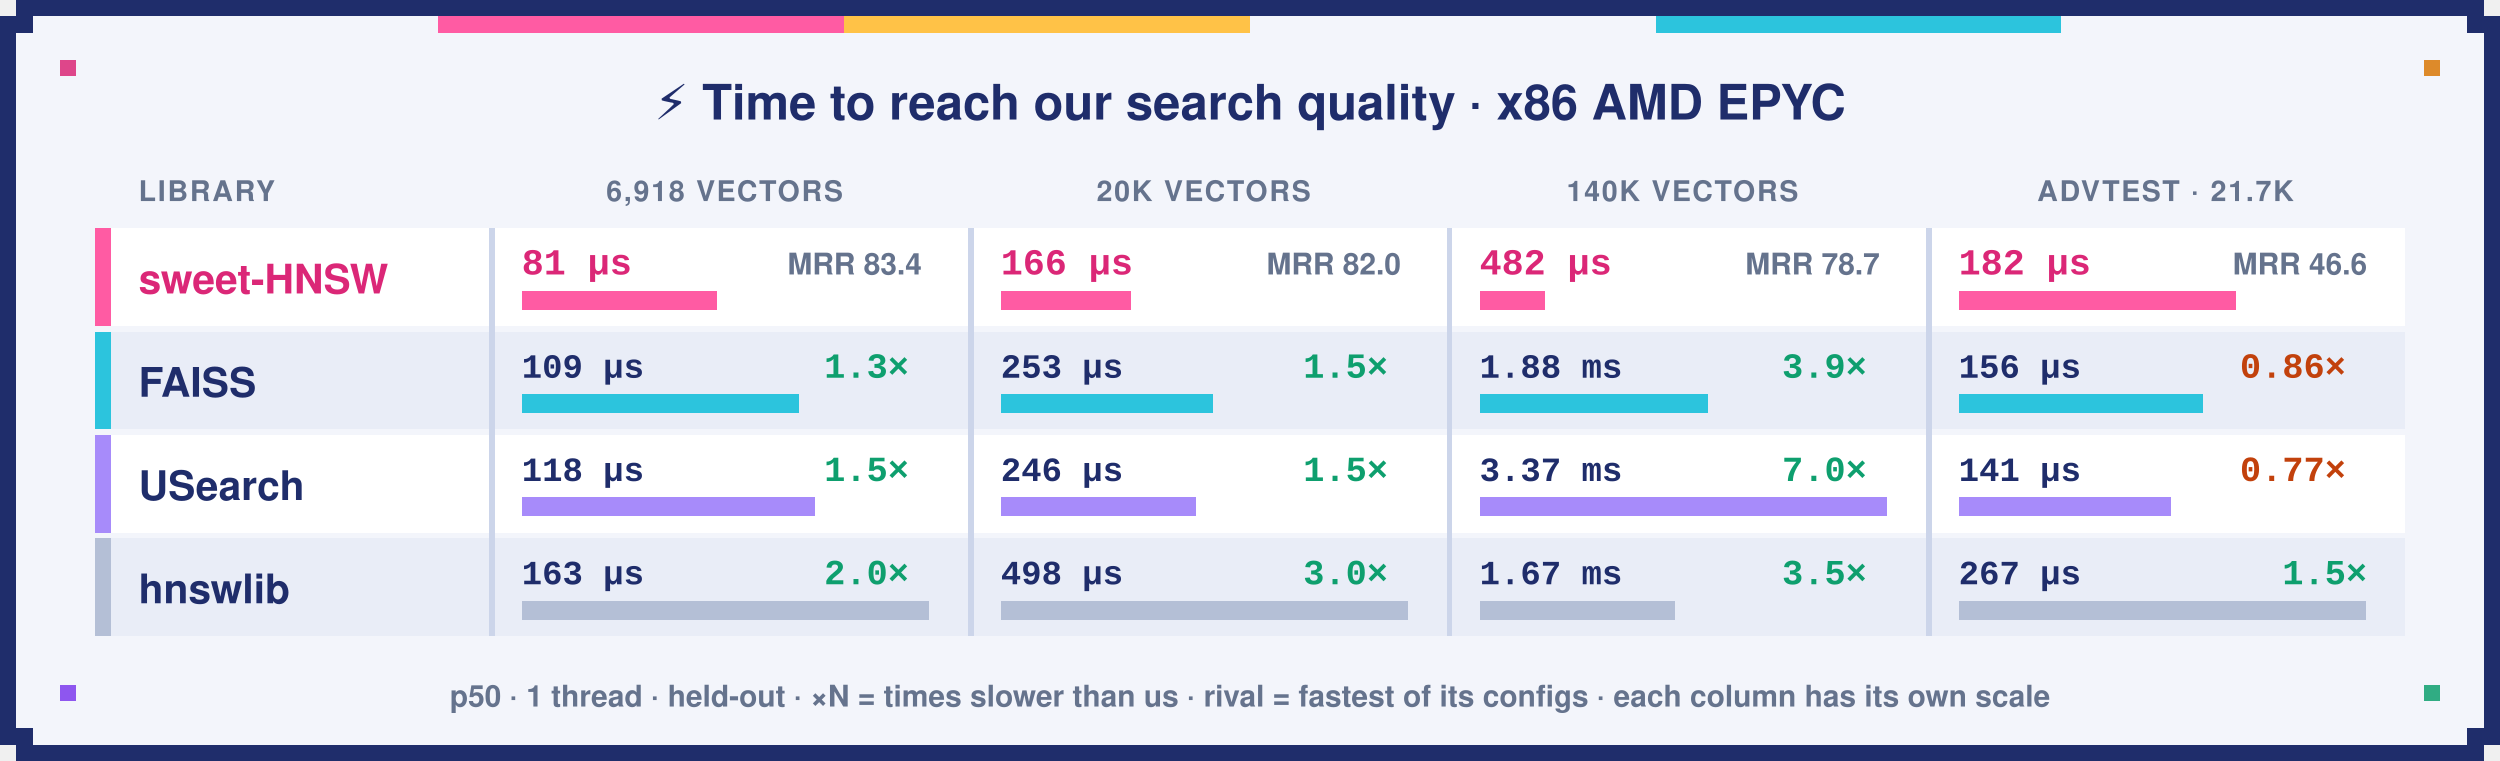
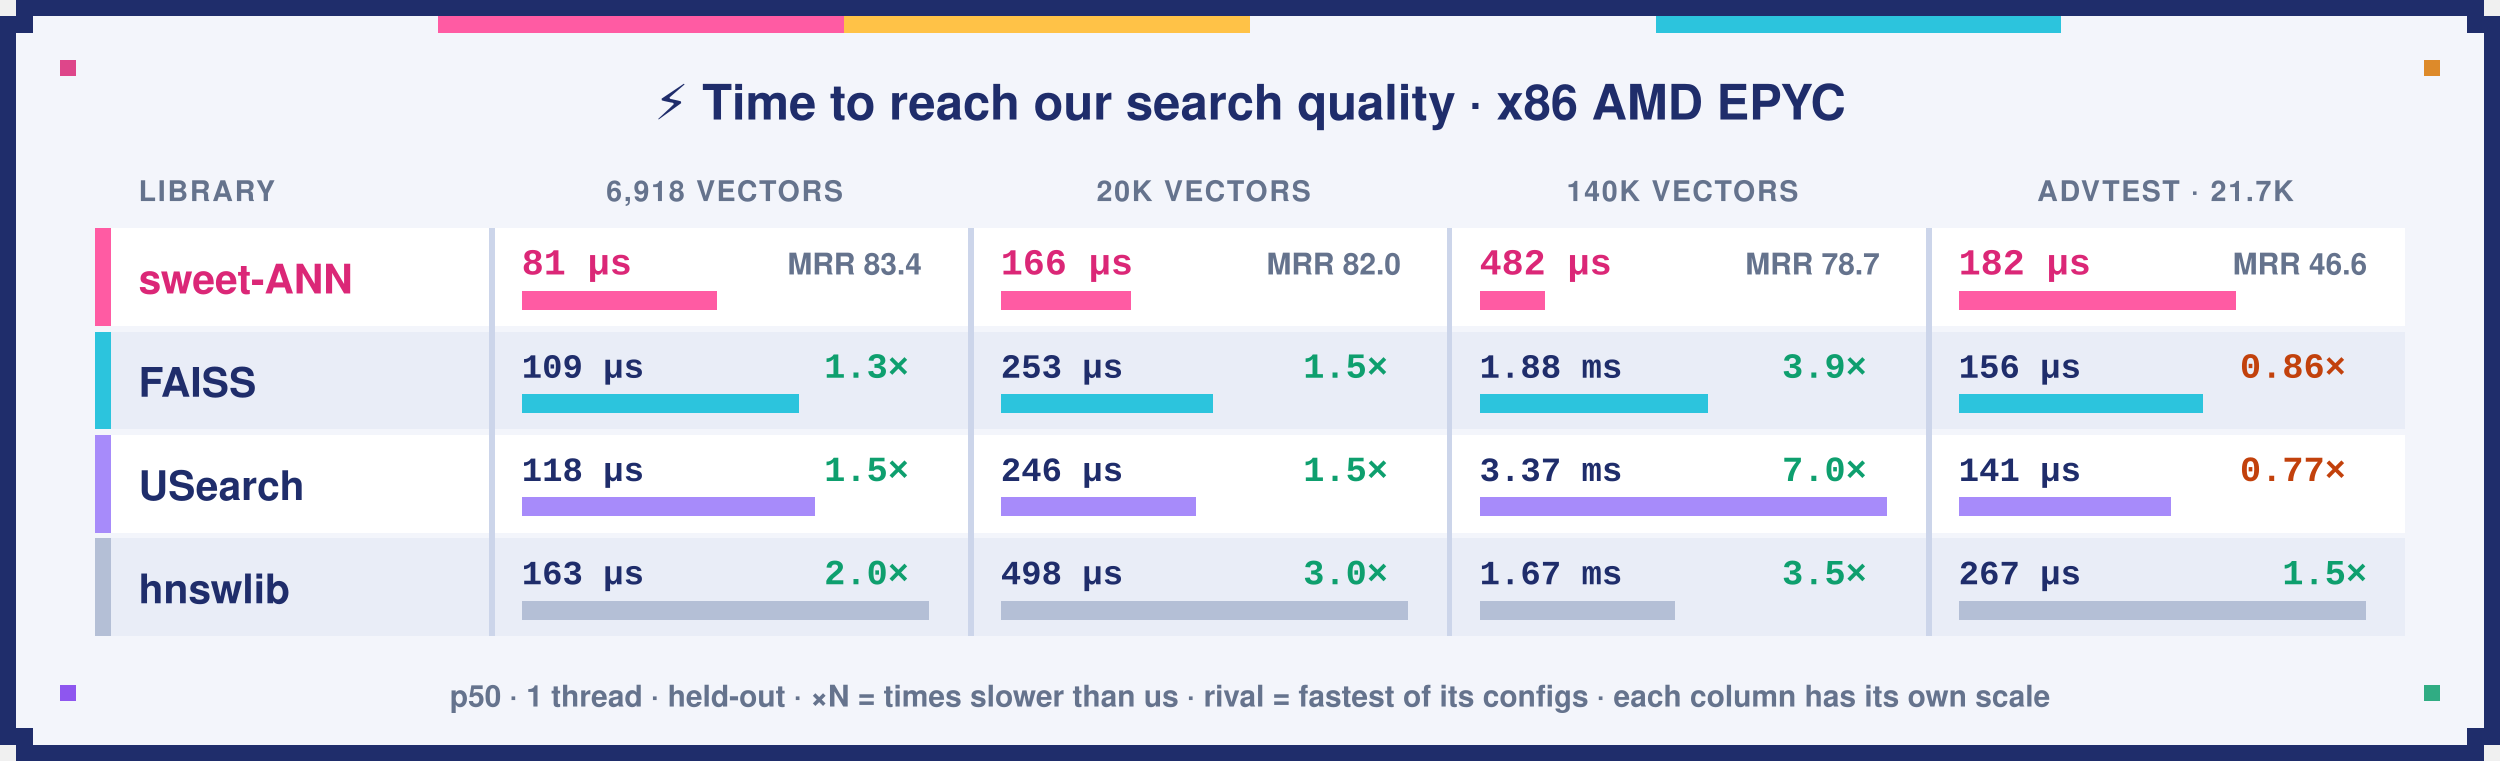
- <svg xmlns="http://www.w3.org/2000/svg" viewBox="0 0 920 280" fill="#1f2d6b" font-family="-apple-system,BlinkMacSystemFont,Segoe UI,Helvetica,Arial,Apple Color Emoji,Segoe UI Emoji,sans-serif" font-weight="800" text-anchor="middle" shape-rendering="crispEdges" aria-label="Time each library needs to reach sweet-HNSW MRR@10 on x86 AMD EPYC, p50, 1 thread, and how many times slower than sweet-HNSW; each rival is the fastest of its configs. 6,918 vectors: sweet-HNSW 81 µs, FAISS 109 µs (1.3x), USearch 118 µs (1.5x), hnswlib 163 µs (2.0x). 20k vectors: sweet-HNSW 166 µs, FAISS 253 µs (1.5x), USearch 246 µs (1.5x), hnswlib 498 µs (3.0x). 140k vectors: sweet-HNSW 482 µs, FAISS 1.88 ms (3.9x), USearch 3.37 ms (7.0x), hnswlib 1.67 ms (3.5x). AdvTest 21.7k: sweet-HNSW 182 µs, FAISS 156 µs (0.9x), USearch 141 µs (0.8x), hnswlib 267 µs (1.5x).">
+ <svg xmlns="http://www.w3.org/2000/svg" viewBox="0 0 920 280" fill="#1f2d6b" font-family="-apple-system,BlinkMacSystemFont,Segoe UI,Helvetica,Arial,Apple Color Emoji,Segoe UI Emoji,sans-serif" font-weight="800" text-anchor="middle" shape-rendering="crispEdges" aria-label="Time each library needs to reach sweet-ANN MRR@10 on x86 AMD EPYC, p50, 1 thread, and how many times slower than sweet-ANN; each rival is the fastest of its configs. 6,918 vectors: sweet-ANN 81 µs, FAISS 109 µs (1.3x), USearch 118 µs (1.5x), hnswlib 163 µs (2.0x). 20k vectors: sweet-ANN 166 µs, FAISS 253 µs (1.5x), USearch 246 µs (1.5x), hnswlib 498 µs (3.0x). 140k vectors: sweet-ANN 482 µs, FAISS 1.88 ms (3.9x), USearch 3.37 ms (7.0x), hnswlib 1.67 ms (3.5x). AdvTest 21.7k: sweet-ANN 182 µs, FAISS 156 µs (0.9x), USearch 141 µs (0.8x), hnswlib 267 µs (1.5x).">
  <style>.h{fill:#65738d;font-size:10.5px;font-weight:700;letter-spacing:.65px}.s{fill:#65738d;font-size:11px;font-weight:600}.d{font-family:ui-monospace,SFMono-Regular,SF Mono,Menlo,Consolas,Liberation Mono,monospace;font-weight:600}</style>
  <path d="M6 0h908v6h6v268h-6v6H6v-6H0V6h6z" />
  <path fill="#f3f5fb" d="M12 6h896v6h6v256h-6v6H12v-6H6V12h6z" />
  <path fill="#ff5ba3" d="M161.333 6h149.3v6h-149.3z" />
  <path fill="#ffc247" d="M310.7 6h149.3v6h-149.3z" />
  <path fill="#2cc4dd" d="M609.3 6h149.3v6h-149.3z" />
  <g opacity=".85">
    <path fill="#db2777" d="M22 22h6v6h-6z" />
    <path fill="#d97706" d="M892 22h6v6h-6z" />
    <path fill="#7c3aed" d="M22 252h6v6h-6z" />
    <path fill="#0e9f6e" d="M892 252h6v6h-6z" />
  </g>
  <text x="460" y="44" font-size="18">⚡ Time to reach our search quality · x86 AMD EPYC</text>
  <path fill="#fff" d="M35 84h850v36H35zM35 160h850v36H35z" />
  <path fill="#e9edf7" d="M35 122h850v36H35zM35 198h850v36H35z" />
  <path fill="#ff5ba3" d="M35 84h6v36h-6zM192 107h72v7h-72zM368.3 107h48v7h-48zM544.5 107h24v7h-24zM720.8 107h102v7h-102z" />
  <path fill="#2cc4dd" d="M35 122h6v36h-6zM192 145h102v7h-102zM368.3 145h78v7h-78zM544.5 145h84v7h-84zM720.8 145h90v7h-90z" />
  <path fill="#a78bfa" d="M35 160h6v36h-6zM192 183h108v7h-108zM368.3 183h72v7h-72zM544.5 183h150v7h-150zM720.8 183h78v7h-78z" />
  <path fill="#b4bfd6" d="M35 198h6v36h-6zM192 221h150v7h-150zM368.3 221h150v7h-150zM544.5 221h72v7h-72zM720.8 221h150v7h-150z" />
  <path fill="#ccd5ea" d="M180 84h2v150h-2zM356.3 84h2v150h-2zM532.5 84h2v150h-2zM708.8 84h2v150h-2z" />
  <text class="h">
    <tspan x="51" y="74" text-anchor="start">LIBRARY</tspan>
    <tspan x="268.1">6,918 VECTORS</tspan>
    <tspan x="444.4">20K VECTORS</tspan>
    <tspan x="620.6">140K VECTORS</tspan>
    <tspan x="796.9">ADVTEST · 21.7K</tspan>
  </text>
  <text text-anchor="start" font-size="15">
-     <tspan x="51" y="108" fill="#db2777">sweet-HNSW</tspan>
+     <tspan x="51" y="108" fill="#db2777">sweet-ANN</tspan>
    <tspan x="51" y="146">FAISS</tspan>
    <tspan x="51" y="184">USearch</tspan>
    <tspan x="51" y="222">hnswlib</tspan>
  </text>
  <text text-anchor="start" class="d" font-size="13.5" fill="#db2777">
    <tspan x="192" y="101">81 µs</tspan>
    <tspan x="368.3" y="101">166 µs</tspan>
    <tspan x="544.5" y="101">482 µs</tspan>
    <tspan x="720.8" y="101">182 µs</tspan>
  </text>
  <text text-anchor="end" class="s">
    <tspan x="342.3" y="101">MRR 83.4</tspan>
    <tspan x="518.6" y="101">MRR 82.0</tspan>
    <tspan x="694.8" y="101">MRR 78.7</tspan>
    <tspan x="871.1" y="101">MRR 46.6</tspan>
  </text>
  <text text-anchor="start" class="d" font-size="12.5">
    <tspan x="192" y="139">109 µs</tspan>
    <tspan x="368.3" y="139">253 µs</tspan>
    <tspan x="544.5" y="139">1.88 ms</tspan>
    <tspan x="720.8" y="139">156 µs</tspan>
    <tspan x="192" y="177">118 µs</tspan>
    <tspan x="368.3" y="177">246 µs</tspan>
    <tspan x="544.5" y="177">3.37 ms</tspan>
    <tspan x="720.8" y="177">141 µs</tspan>
    <tspan x="192" y="215">163 µs</tspan>
    <tspan x="368.3" y="215">498 µs</tspan>
    <tspan x="544.5" y="215">1.67 ms</tspan>
    <tspan x="720.8" y="215">267 µs</tspan>
  </text>
  <text text-anchor="end" class="d" font-size="13" font-weight="700" fill="#0e9f6e">
    <tspan x="342.3" y="139">1.3×</tspan>
    <tspan x="518.6" y="139">1.5×</tspan>
    <tspan x="694.8" y="139">3.9×</tspan>
    <tspan x="871.1" y="139" fill="#c2410c">0.86×</tspan>
    <tspan x="342.3" y="177">1.5×</tspan>
    <tspan x="518.6" y="177">1.5×</tspan>
    <tspan x="694.8" y="177">7.0×</tspan>
    <tspan x="871.1" y="177" fill="#c2410c">0.77×</tspan>
    <tspan x="342.3" y="215">2.0×</tspan>
    <tspan x="518.6" y="215">3.0×</tspan>
    <tspan x="694.8" y="215">3.5×</tspan>
    <tspan x="871.1" y="215">1.5×</tspan>
  </text>
  <text x="460" y="260" class="s">p50 · 1 thread · held-out · ×N = times slower than us · rival = fastest of its configs · each column has its own scale</text>
</svg>
